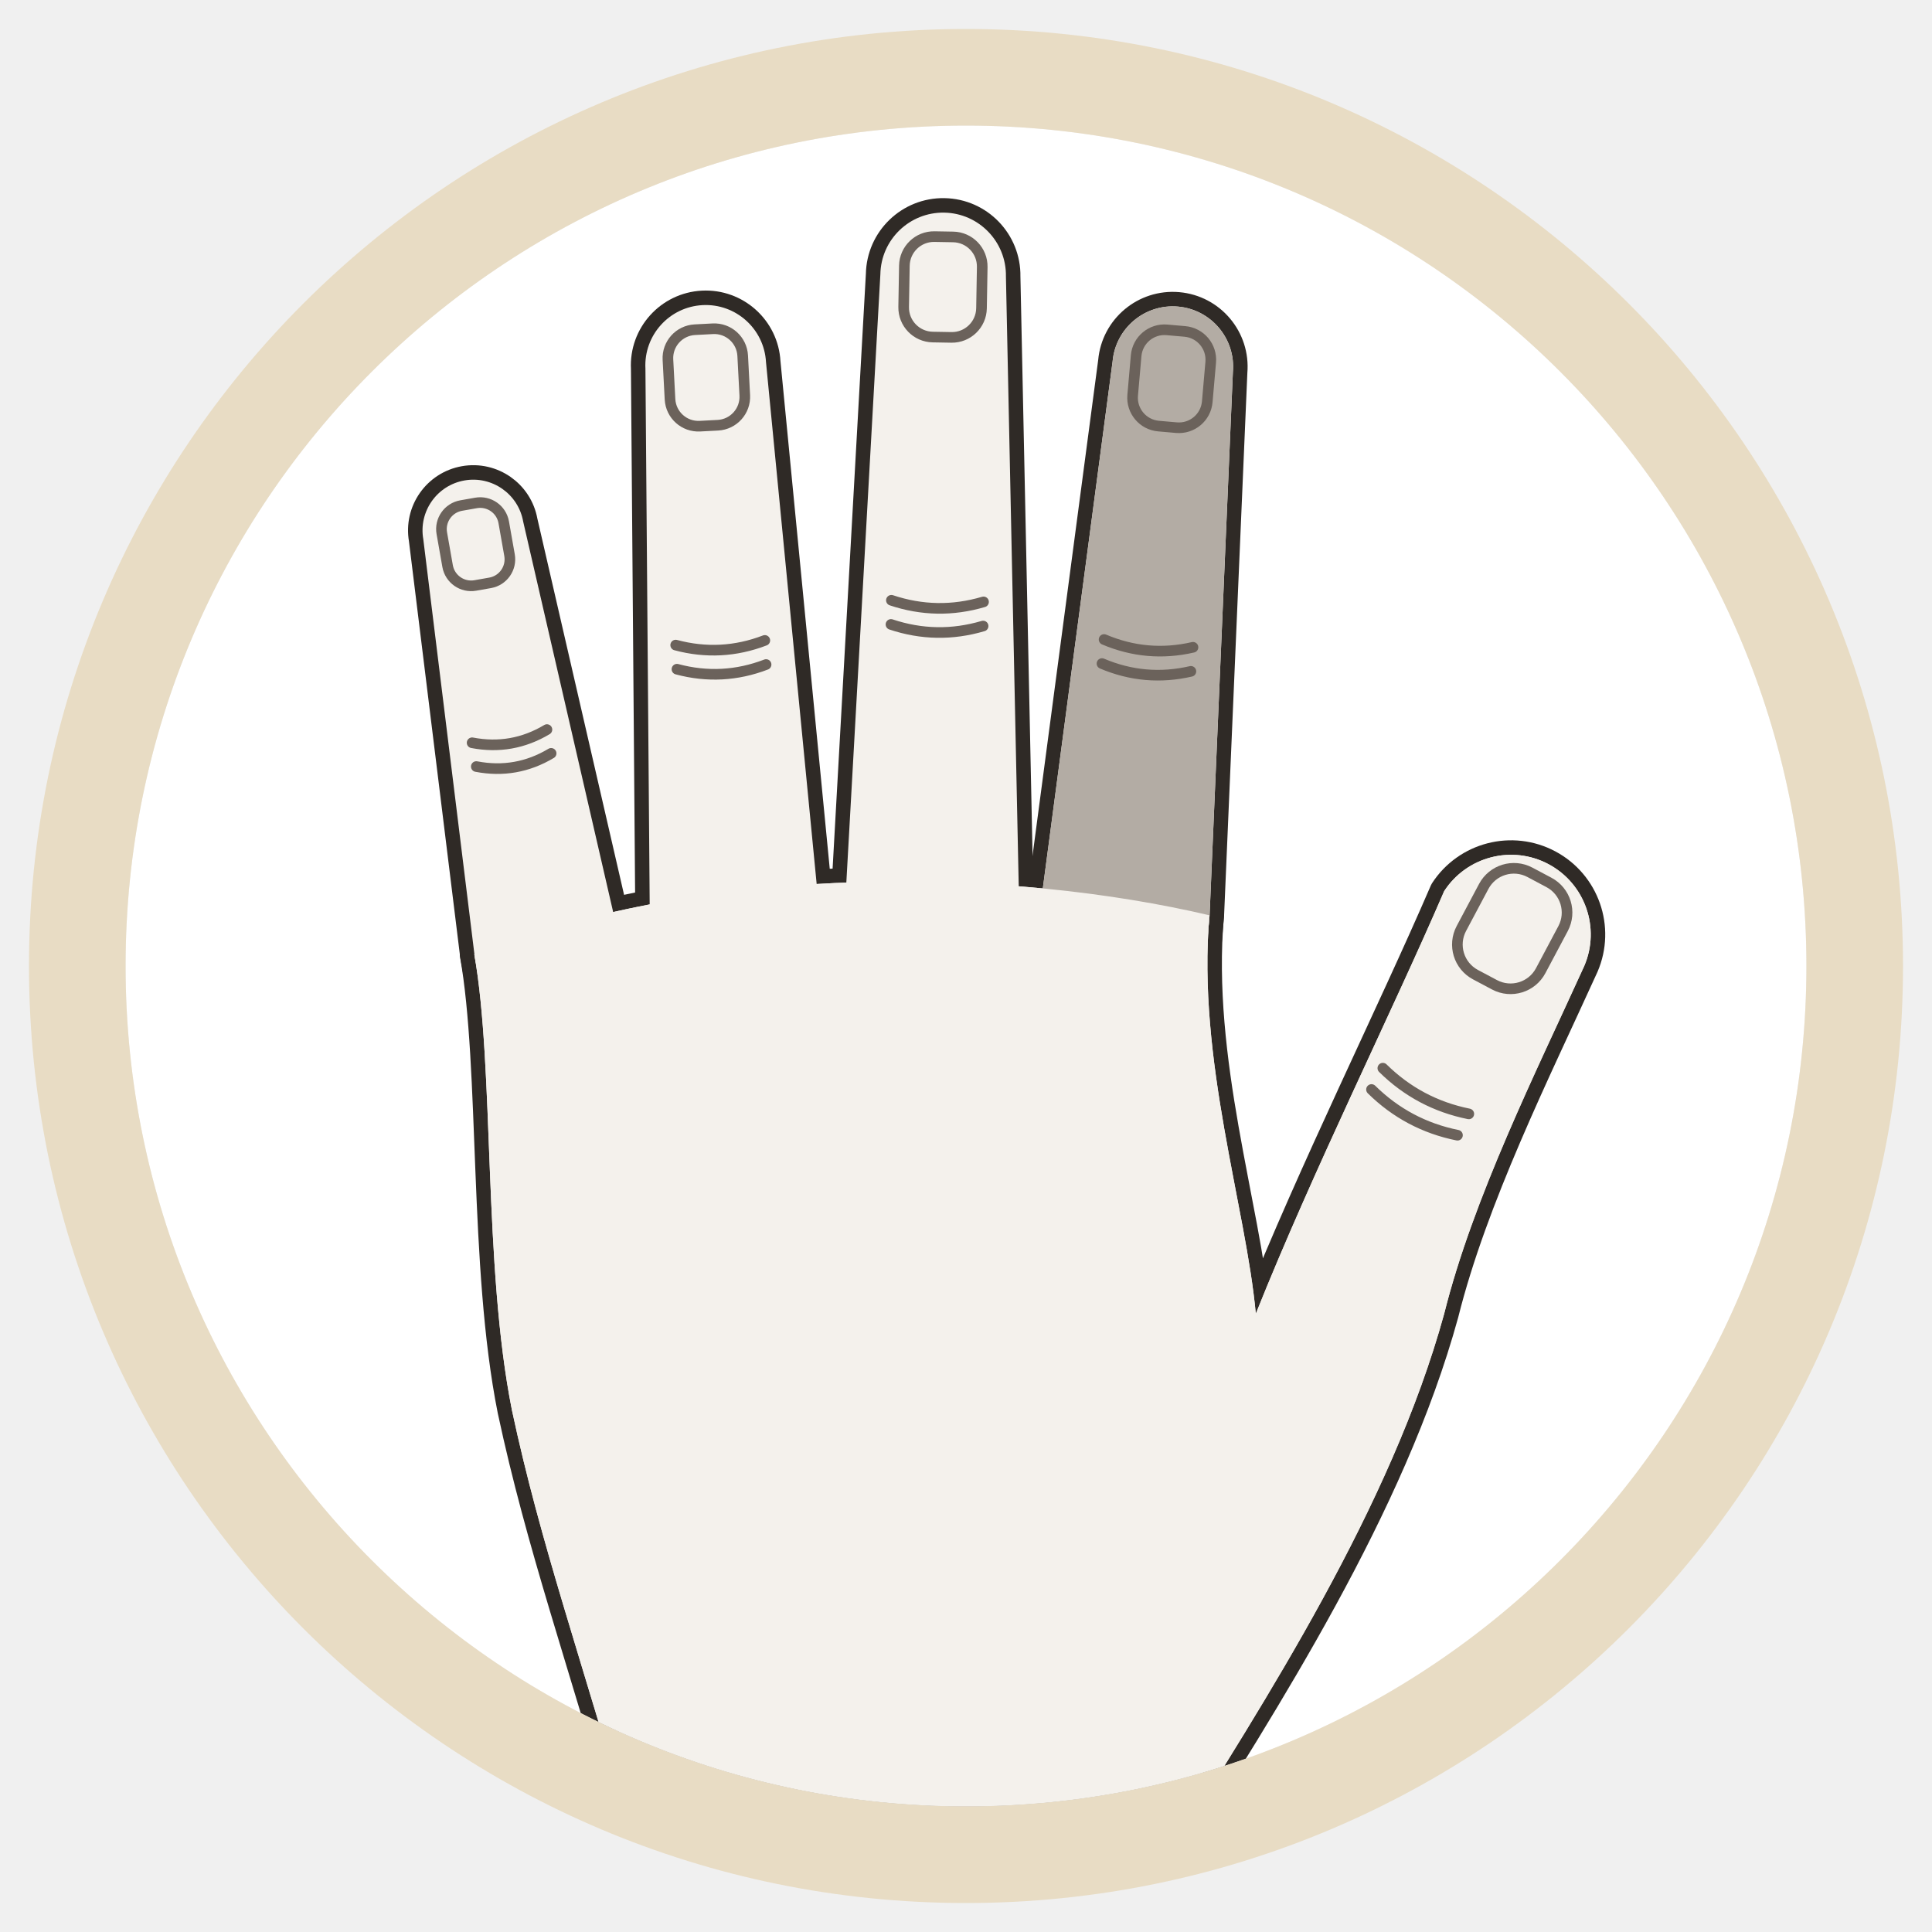
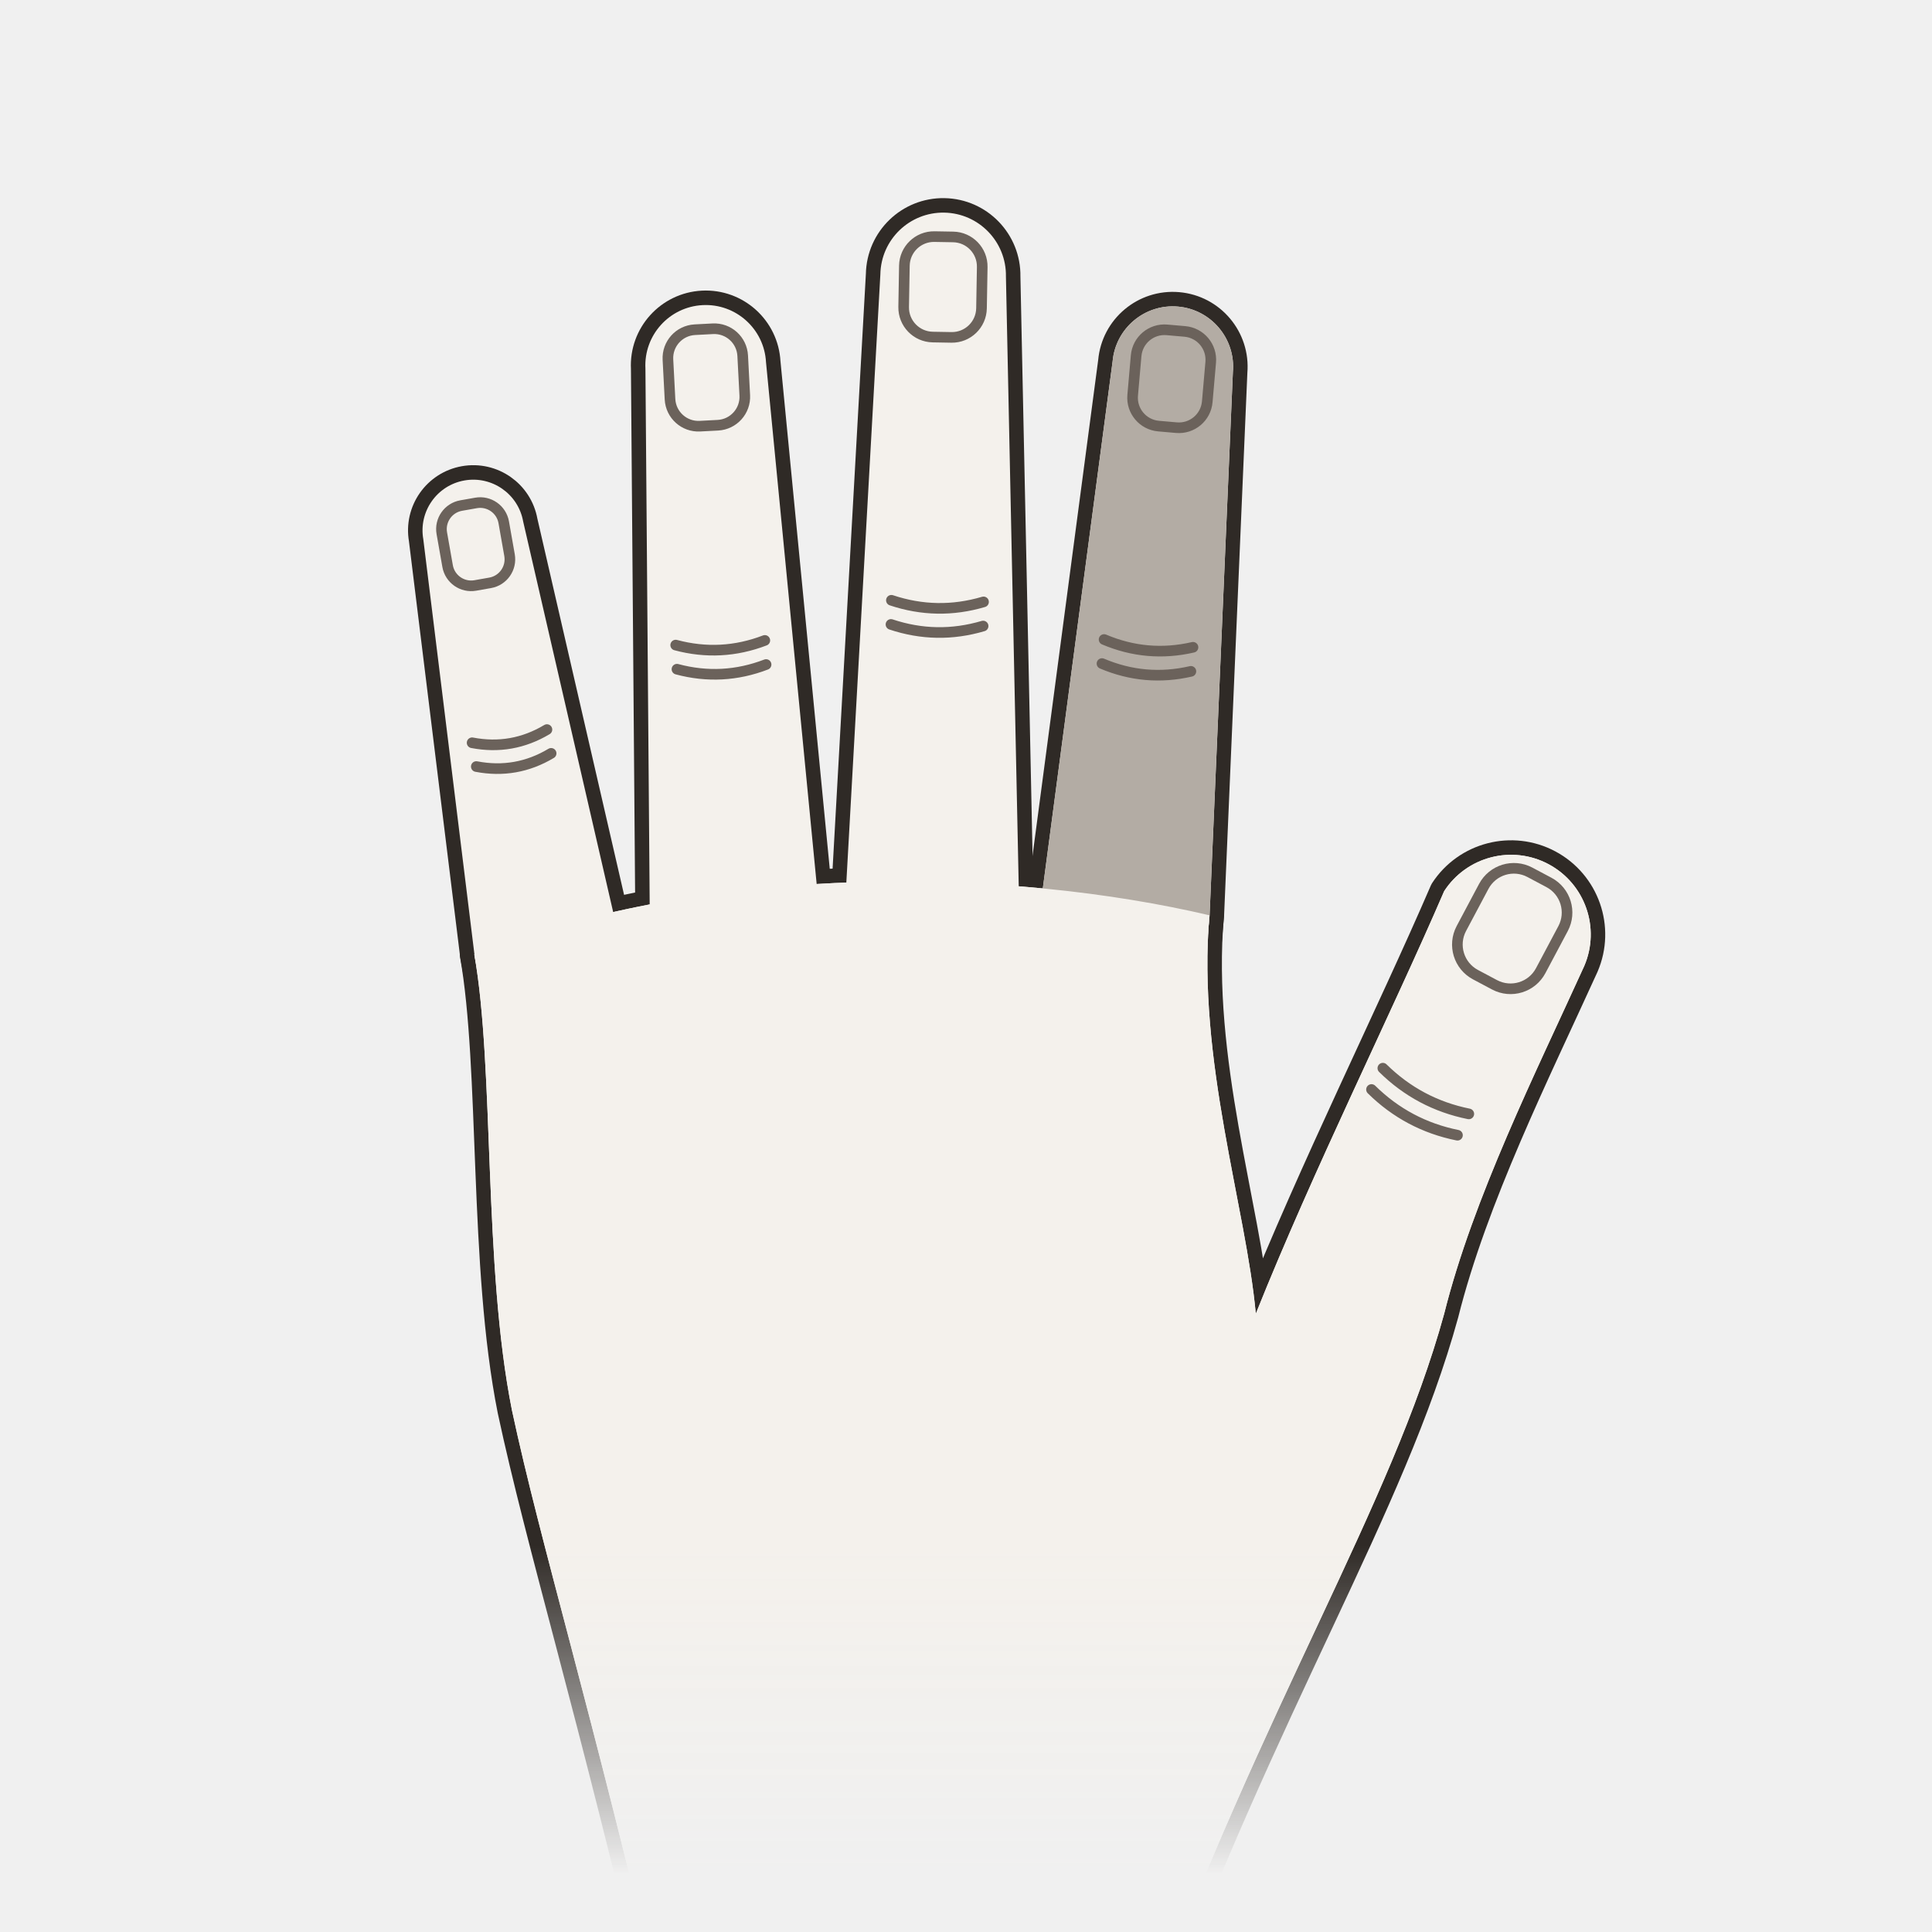
<svg xmlns="http://www.w3.org/2000/svg" viewBox="0 0 400 400" width="400" height="400">
  <defs>
-     <clipPath id="inside">
-       <circle cx="200" cy="200" r="174" />
-     </clipPath>
    <clipPath id="thumb">
      <path d="M140,272 Q120,290 98,294 L20,310 L20,120 L145,120 L143,190 Z" />
    </clipPath>
+     <linearGradient id="wrist" x1="0" y1="0" x2="0" y2="400" gradientUnits="userSpaceOnUse">
+       <stop offset="0.8" stop-color="#fff" />
+       <stop offset="0.97" stop-color="#fff" stop-opacity="0" />
+     </linearGradient>
+     <mask id="fade" maskUnits="userSpaceOnUse" x="0" y="0" width="400" height="400">
+       <rect width="400" height="400" fill="url(#wrist)" />
+     </mask>
  </defs>
-   <circle cx="200" cy="200" r="174" fill="#fff" />
-   <g clip-path="url(#inside)" transform="translate(400 0) scale(-1 1)">
-     <g stroke="#2f2a26" stroke-width="6" stroke-linejoin="round" fill="#2f2a26">
-       <path d="M158,384 C138,352 112,312 101,272 C95,248 82,222 72,200 A16.5,16.5 0 0 1 101,184.5 C112,210 128,242 140,272 C142,250 152.2,219.4 149.6,189.5 C190,180 252,178 301.8,197.6 C297.6,221.2 300,262 294,292 C288,320 280,342 268,384 Z" />
-       <path d="M-17.5,40 L-17.5,0 L-12.5,-112.5 A12.5,12.5 0 0 1 12.5,-112.5 L17.5,0 L17.5,40 Z" transform="translate(167 188) rotate(-5)" />
-       <path d="M-18,40 L-18,0 L-13,-130 A13,13 0 0 1 13,-130 L18,0 L18,40 Z" transform="translate(207 187) rotate(-1)" />
-       <path d="M-17.5,40 L-17.5,0 L-12.5,-112.5 A12.5,12.5 0 0 1 12.5,-112.5 L17.5,0 L17.5,40 Z" transform="translate(248 188) rotate(3)" />
-       <path d="M-15,40 L-15,0 L-10.5,-86.5 A10.5,10.5 0 0 1 10.5,-86.5 L15,0 L15,40 Z" transform="translate(287 195) rotate(10)" />
-     </g>
-     <g fill="#f4f1ec">
-       <path d="M158,384 C138,352 112,312 101,272 C95,248 82,222 72,200 A16.5,16.5 0 0 1 101,184.5 C112,210 128,242 140,272 C142,250 152.2,219.4 149.6,189.5 C190,180 252,178 301.8,197.6 C297.6,221.2 300,262 294,292 C288,320 280,342 268,384 Z" />
-       <path d="M-17.5,40 L-17.5,0 L-12.5,-112.5 A12.5,12.5 0 0 1 12.5,-112.5 L17.5,0 L17.5,40 Z" transform="translate(167 188) rotate(-5)" />
-       <path d="M-18,40 L-18,0 L-13,-130 A13,13 0 0 1 13,-130 L18,0 L18,40 Z" transform="translate(207 187) rotate(-1)" />
-       <path d="M-17.5,40 L-17.5,0 L-12.5,-112.5 A12.5,12.5 0 0 1 12.5,-112.5 L17.5,0 L17.5,40 Z" transform="translate(248 188) rotate(3)" />
-       <path d="M-15,40 L-15,0 L-10.5,-86.5 A10.5,10.5 0 0 1 10.5,-86.5 L15,0 L15,40 Z" transform="translate(287 195) rotate(10)" />
-     </g>
-     <path d="M-17.5,40 L-17.5,0 L-12.5,-112.5 A12.5,12.5 0 0 1 12.5,-112.5 L17.5,0 L17.5,40 Z" transform="translate(167 188) rotate(-5)" fill="#b3aca4" />
-     <path d="M158,384 C138,352 112,312 101,272 C95,248 82,222 72,200 A16.5,16.5 0 0 1 101,184.5 C112,210 128,242 140,272 C142,250 152.2,219.4 149.6,189.5 C190,180 252,178 301.8,197.6 C297.6,221.2 300,262 294,292 C288,320 280,342 268,384 Z" fill="#f4f1ec" />
-     <g fill="none" stroke="#6b625b" stroke-width="2.2" stroke-linecap="round">
-       <rect x="-7.75" y="-120" width="15.5" height="20" rx="5.89" transform="translate(167 188) rotate(-5)" />
-       <rect x="-8.06" y="-138" width="16.12" height="20.8" rx="6.126" transform="translate(207 187) rotate(-1)" />
-       <rect x="-7.75" y="-120" width="15.5" height="20" rx="5.89" transform="translate(248 188) rotate(3)" />
-       <rect x="-6.51" y="-92" width="13.02" height="16.8" rx="4.948" transform="translate(287 195) rotate(10)" />
-       <rect x="-9.3" y="-91" width="18.6" height="24" rx="7.068" transform="translate(124 262) rotate(-28)" />
-       <path d="M-9.24,-55 Q0,-52 9.24,-55 M-9.24,-50 Q0,-47 9.24,-50" transform="translate(167 188) rotate(-5)" />
-       <path d="M-9.54,-62.56 Q0,-59.56 9.54,-62.56 M-9.54,-57.56 Q0,-54.56 9.54,-57.56" transform="translate(207 187) rotate(-1)" />
-       <path d="M-9.24,-55 Q0,-52 9.24,-55 M-9.24,-50 Q0,-47 9.24,-50" transform="translate(248 188) rotate(3)" />
-       <path d="M-7.866,-43.24 Q0,-40.24 7.866,-43.24 M-7.866,-38.24 Q0,-35.24 7.866,-38.24" transform="translate(287 195) rotate(10)" />
-       <path d="M-10.08,-40.9 Q0,-37.9 10.08,-40.9 M-10.08,-35.9 Q0,-32.9 10.08,-35.9" transform="translate(124 262) rotate(-28)" />
+   <g mask="url(#fade)">
+     <g transform="translate(400 0) scale(-1 1)">
+       <g stroke="#2f2a26" stroke-width="6" stroke-linejoin="round" fill="#2f2a26">
+         <path d="M163,420 C138,352 112,312 101,272 C95,248 82,222 72,200 A16.5,16.5 0 0 1 101,184.5 C112,210 128,242 140,272 C142,250 152.2,219.4 149.6,189.5 C190,180 252,178 301.8,197.6 C297.6,221.2 300,262 294,292 C288,320 278,352 262,420 Z" />
+         <path d="M-17.5,40 L-17.5,0 L-12.5,-112.5 A12.5,12.5 0 0 1 12.5,-112.5 L17.5,0 L17.5,40 Z" transform="translate(167 188) rotate(-5)" />
+         <path d="M-18,40 L-18,0 L-13,-130 A13,13 0 0 1 13,-130 L18,0 L18,40 Z" transform="translate(207 187) rotate(-1)" />
+         <path d="M-17.5,40 L-17.5,0 L-12.5,-112.5 A12.5,12.5 0 0 1 12.5,-112.5 L17.5,0 L17.5,40 Z" transform="translate(248 188) rotate(3)" />
+         <path d="M-15,40 L-15,0 L-10.5,-86.5 A10.5,10.5 0 0 1 10.5,-86.5 L15,0 L15,40 Z" transform="translate(287 195) rotate(10)" />
+       </g>
+       <g fill="#f4f1ec">
+         <path d="M163,420 C138,352 112,312 101,272 C95,248 82,222 72,200 A16.5,16.5 0 0 1 101,184.5 C112,210 128,242 140,272 C142,250 152.2,219.4 149.6,189.5 C190,180 252,178 301.8,197.6 C297.6,221.2 300,262 294,292 C288,320 278,352 262,420 Z" />
+         <path d="M-17.5,40 L-17.5,0 L-12.5,-112.5 A12.5,12.5 0 0 1 12.5,-112.5 L17.5,0 L17.5,40 Z" transform="translate(167 188) rotate(-5)" />
+         <path d="M-18,40 L-18,0 L-13,-130 A13,13 0 0 1 13,-130 L18,0 L18,40 Z" transform="translate(207 187) rotate(-1)" />
+         <path d="M-17.5,40 L-17.5,0 L-12.5,-112.5 A12.5,12.5 0 0 1 12.5,-112.5 L17.5,0 L17.5,40 Z" transform="translate(248 188) rotate(3)" />
+         <path d="M-15,40 L-15,0 L-10.5,-86.5 A10.5,10.5 0 0 1 10.5,-86.5 L15,0 L15,40 Z" transform="translate(287 195) rotate(10)" />
+       </g>
+       <path d="M-17.5,40 L-17.5,0 L-12.5,-112.5 A12.5,12.5 0 0 1 12.5,-112.5 L17.5,0 L17.5,40 Z" transform="translate(167 188) rotate(-5)" fill="#b3aca4" />
+       <path d="M163,420 C138,352 112,312 101,272 C95,248 82,222 72,200 A16.5,16.5 0 0 1 101,184.5 C112,210 128,242 140,272 C142,250 152.2,219.4 149.6,189.5 C190,180 252,178 301.8,197.6 C297.6,221.2 300,262 294,292 C288,320 278,352 262,420 Z" fill="#f4f1ec" />
+       <g fill="none" stroke="#6b625b" stroke-width="2.2" stroke-linecap="round">
+         <rect x="-7.75" y="-120" width="15.5" height="20" rx="5.89" transform="translate(167 188) rotate(-5)" />
+         <rect x="-8.06" y="-138" width="16.12" height="20.8" rx="6.126" transform="translate(207 187) rotate(-1)" />
+         <rect x="-7.75" y="-120" width="15.5" height="20" rx="5.89" transform="translate(248 188) rotate(3)" />
+         <rect x="-6.51" y="-92" width="13.02" height="16.8" rx="4.948" transform="translate(287 195) rotate(10)" />
+         <rect x="-9.3" y="-91" width="18.6" height="24" rx="7.068" transform="translate(124 262) rotate(-28)" />
+         <path d="M-9.24,-55 Q0,-52 9.24,-55 M-9.24,-50 Q0,-47 9.24,-50" transform="translate(167 188) rotate(-5)" />
+         <path d="M-9.54,-62.56 Q0,-59.56 9.54,-62.56 M-9.54,-57.56 Q0,-54.56 9.54,-57.56" transform="translate(207 187) rotate(-1)" />
+         <path d="M-9.24,-55 Q0,-52 9.24,-55 M-9.24,-50 Q0,-47 9.24,-50" transform="translate(248 188) rotate(3)" />
+         <path d="M-7.866,-43.24 Q0,-40.24 7.866,-43.24 M-7.866,-38.24 Q0,-35.24 7.866,-38.24" transform="translate(287 195) rotate(10)" />
+         <path d="M-10.08,-40.9 Q0,-37.9 10.08,-40.9 M-10.08,-35.9 Q0,-32.9 10.08,-35.9" transform="translate(124 262) rotate(-28)" />
+       </g>
    </g>
  </g>
-   <circle cx="200" cy="200" r="184" fill="none" stroke="#e8dcc4" stroke-width="20" />
</svg>
